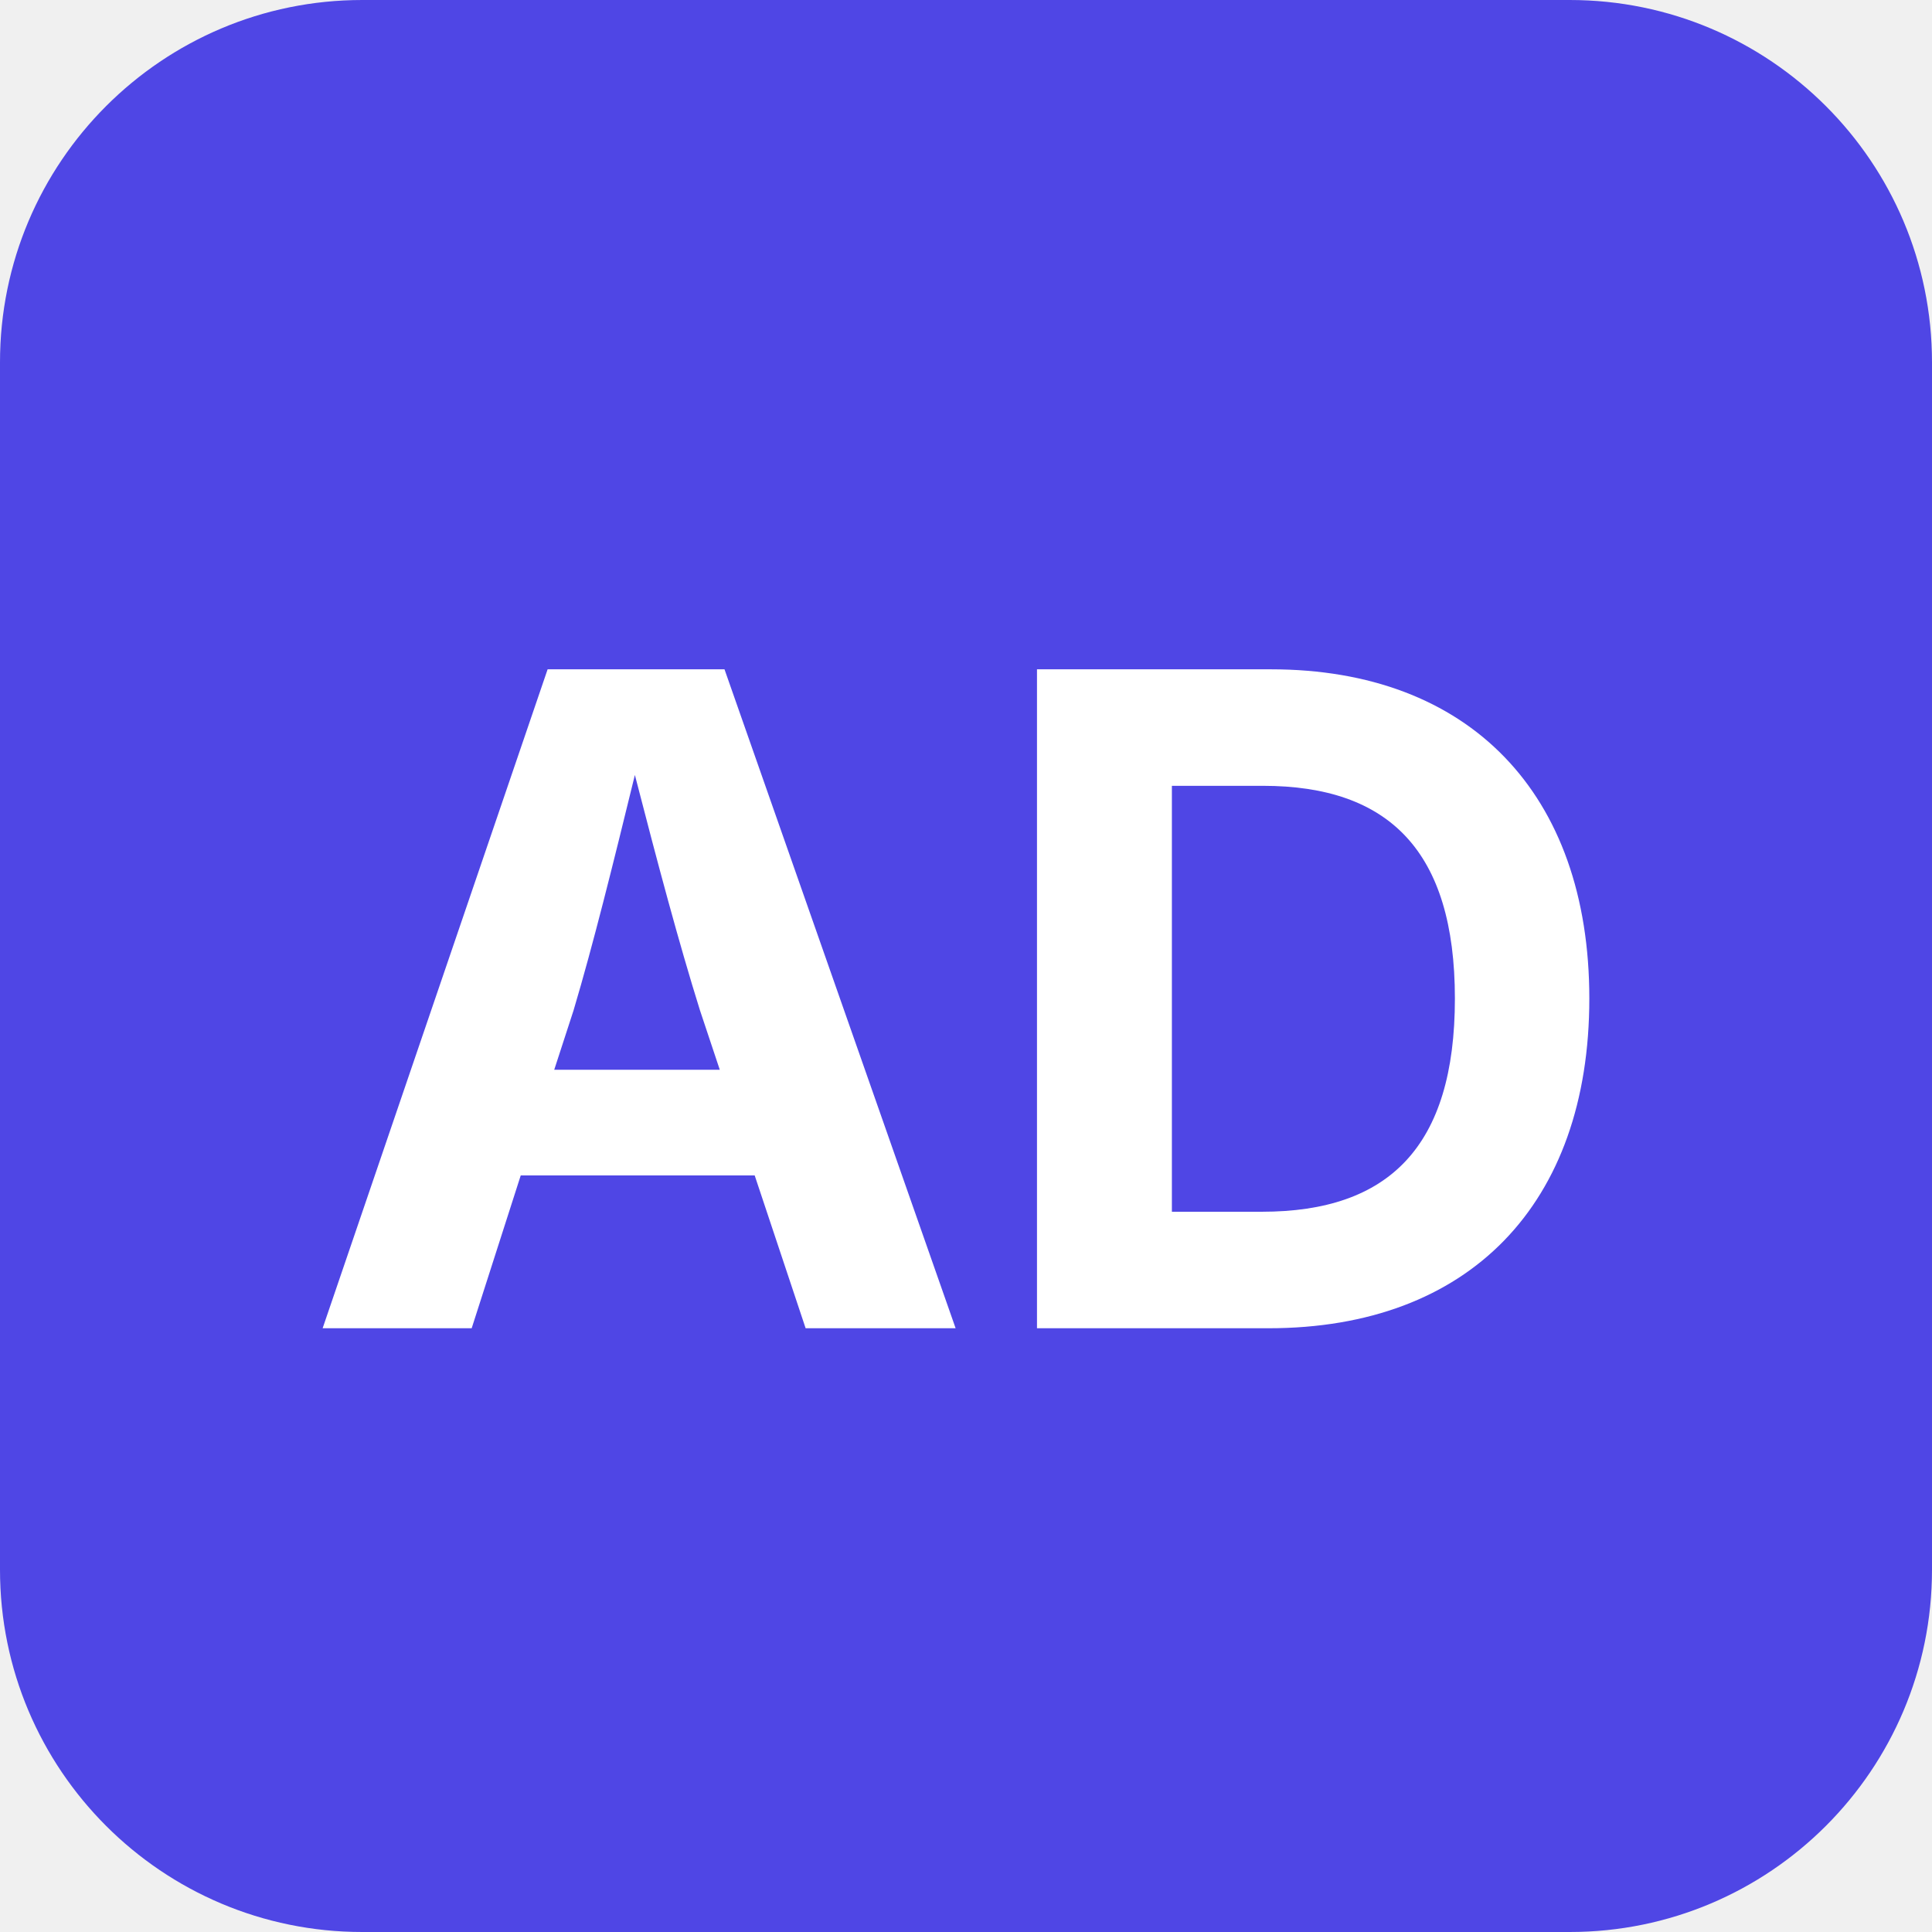
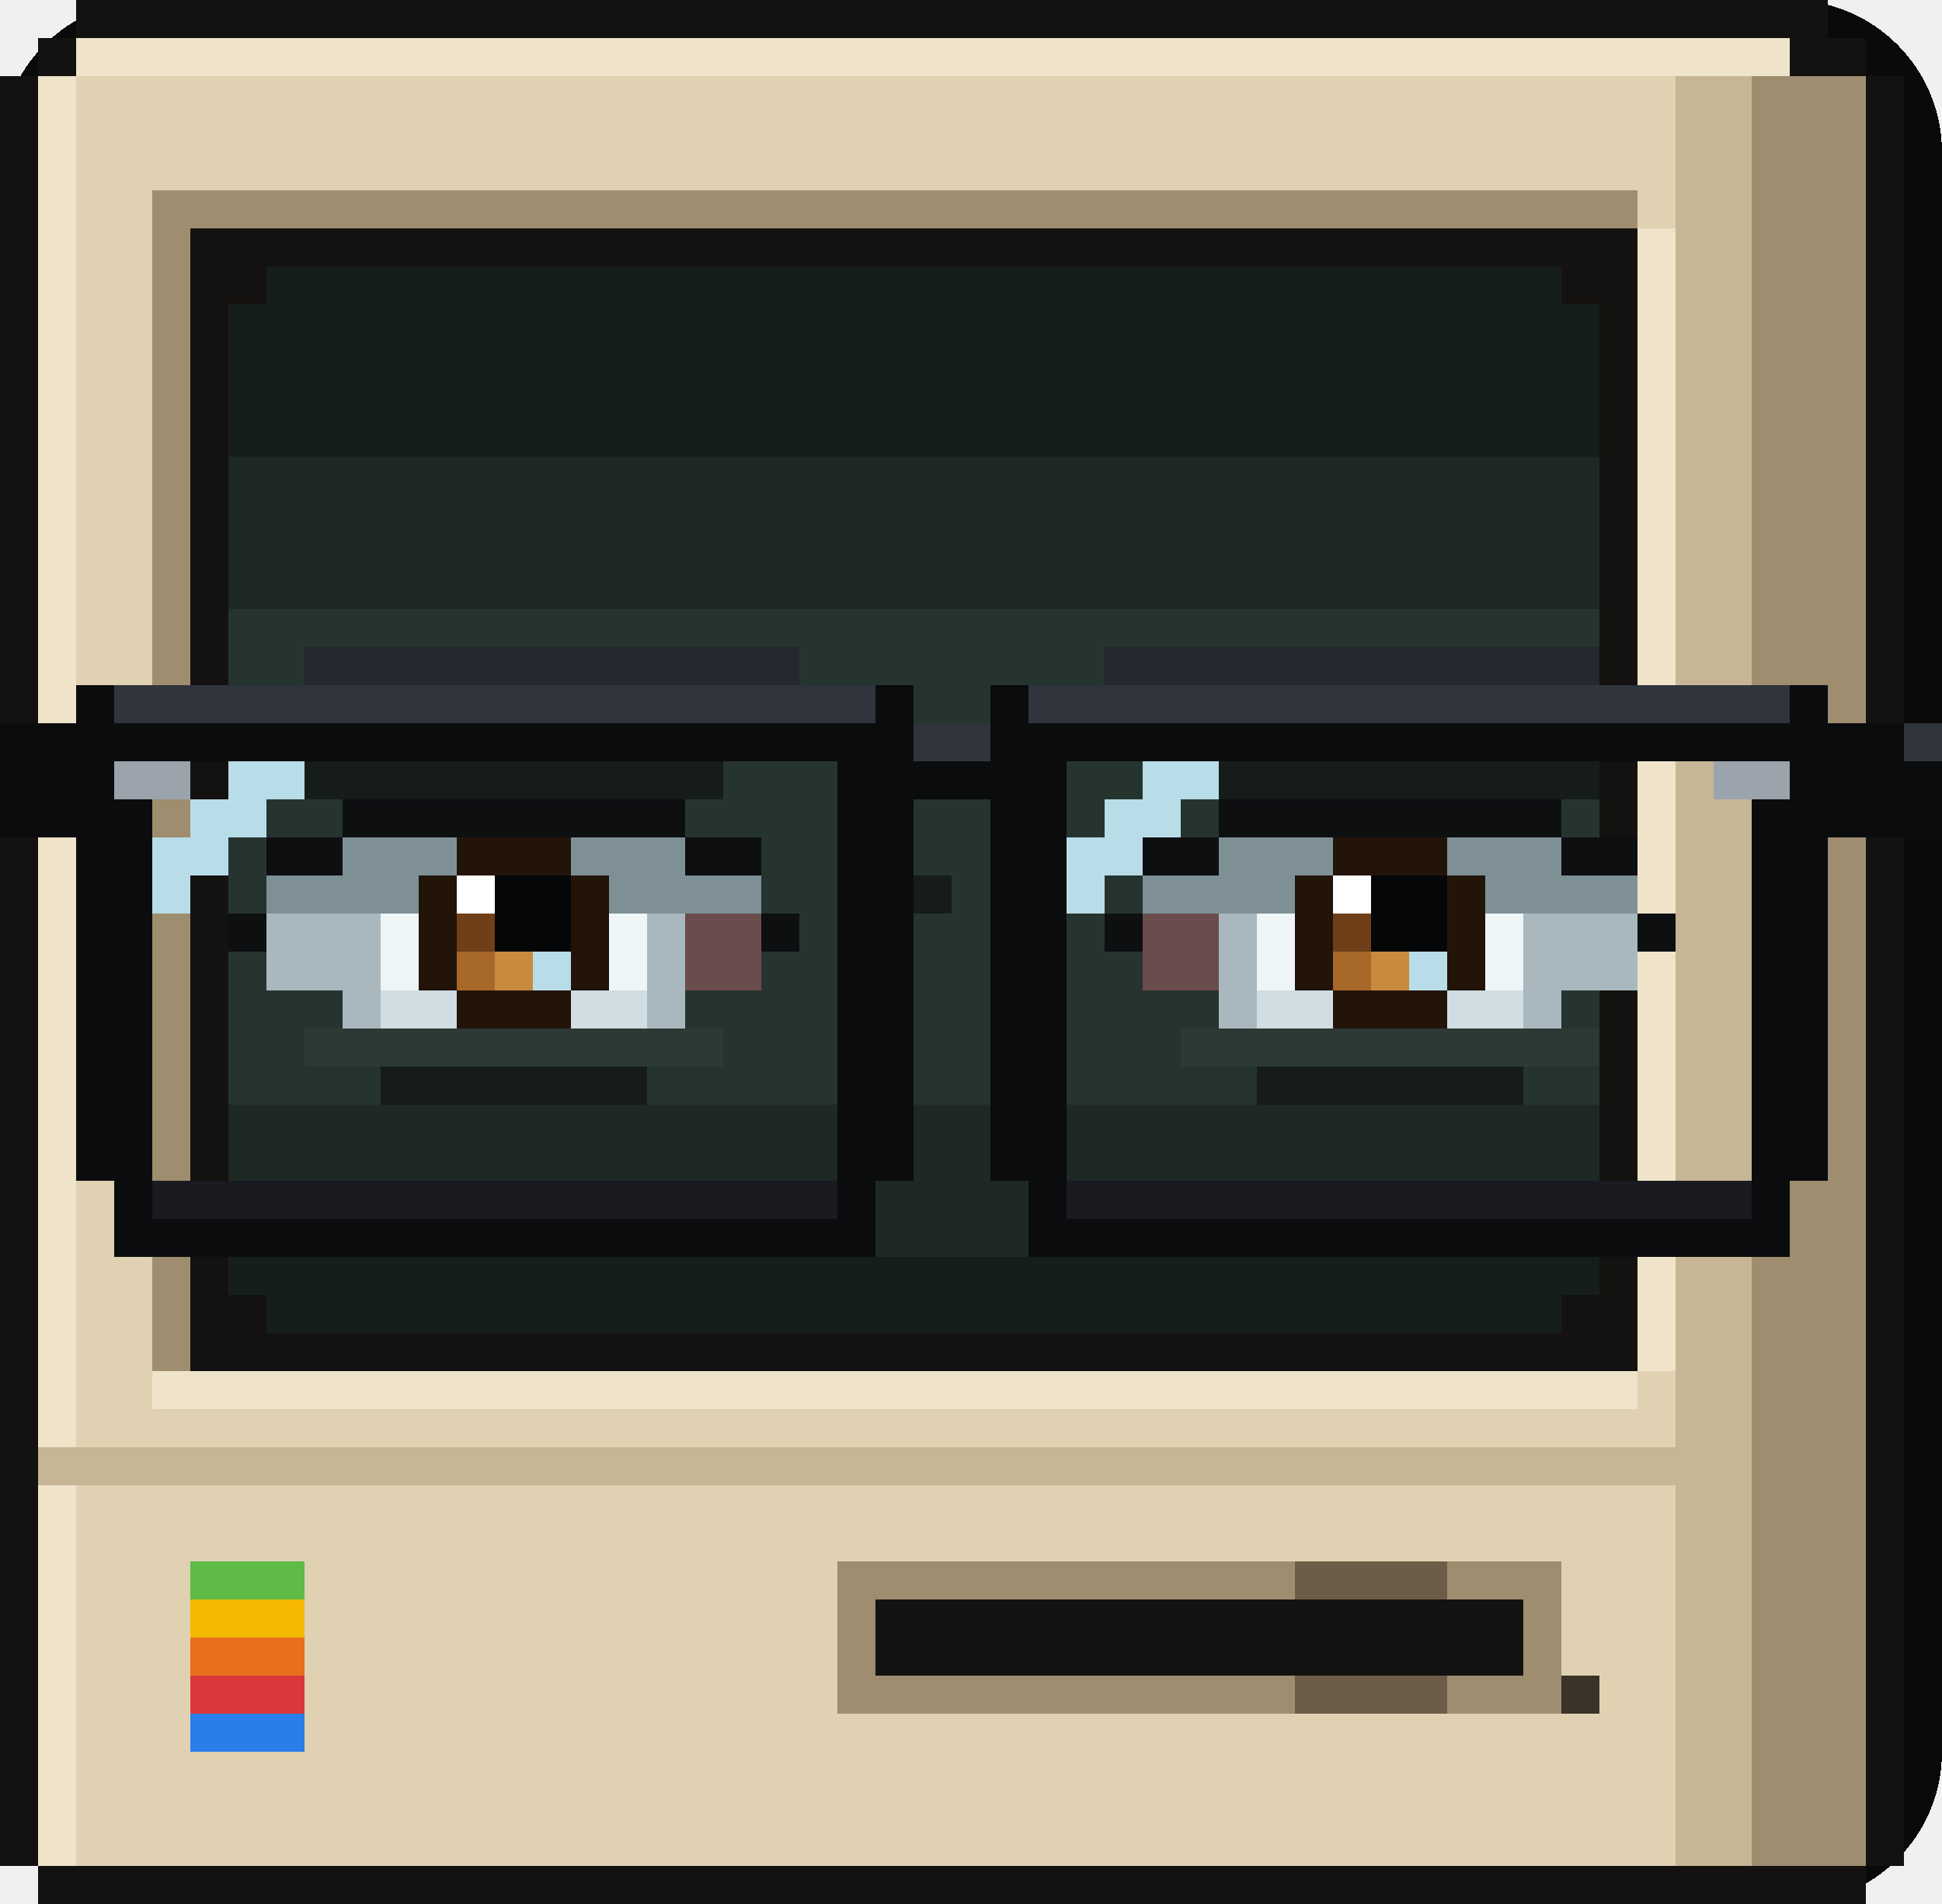
- <svg xmlns="http://www.w3.org/2000/svg" viewBox="0 0 64 64">
-   <rect width="64" height="64" rx="12" fill="#4f46e5" />
-   <text x="32" y="44" font-family="system-ui,-apple-system,sans-serif" font-size="30" font-weight="700" fill="#fff" text-anchor="middle">AD</text>
+ <svg xmlns="http://www.w3.org/2000/svg" viewBox="0 0 51 50" shape-rendering="crispEdges">
+   <rect width="51" height="50" rx="4" fill="#0A0A0A" />
+   <rect x="2" y="0" width="46" height="1" fill="#141210" />
+   <rect x="1" y="1" width="1" height="1" fill="#141210" />
+   <rect x="2" y="1" width="45" height="1" fill="#efe4ca" />
+   <rect x="47" y="1" width="2" height="1" fill="#141210" />
+   <rect x="0" y="2" width="1" height="1" fill="#141210" />
+   <rect x="1" y="2" width="1" height="1" fill="#efe4ca" />
+   <rect x="2" y="2" width="42" height="1" fill="#dfd1b2" />
+   <rect x="44" y="2" width="2" height="1" fill="#c7b695" />
+   <rect x="46" y="2" width="3" height="1" fill="#9e8d6f" />
+   <rect x="49" y="2" width="1" height="1" fill="#141210" />
+   <rect x="0" y="3" width="1" height="1" fill="#141210" />
+   <rect x="1" y="3" width="1" height="1" fill="#efe4ca" />
+   <rect x="2" y="3" width="42" height="1" fill="#dfd1b2" />
+   <rect x="44" y="3" width="2" height="1" fill="#c7b695" />
+   <rect x="46" y="3" width="3" height="1" fill="#9e8d6f" />
+   <rect x="49" y="3" width="1" height="1" fill="#141210" />
+   <rect x="0" y="4" width="1" height="1" fill="#141210" />
+   <rect x="1" y="4" width="1" height="1" fill="#efe4ca" />
+   <rect x="2" y="4" width="42" height="1" fill="#dfd1b2" />
+   <rect x="44" y="4" width="2" height="1" fill="#c7b695" />
+   <rect x="46" y="4" width="3" height="1" fill="#9e8d6f" />
+   <rect x="49" y="4" width="1" height="1" fill="#141210" />
+   <rect x="0" y="5" width="1" height="1" fill="#141210" />
+   <rect x="1" y="5" width="1" height="1" fill="#efe4ca" />
+   <rect x="2" y="5" width="2" height="1" fill="#dfd1b2" />
+   <rect x="4" y="5" width="39" height="1" fill="#9e8d6f" />
+   <rect x="43" y="5" width="1" height="1" fill="#dfd1b2" />
+   <rect x="44" y="5" width="2" height="1" fill="#c7b695" />
+   <rect x="46" y="5" width="3" height="1" fill="#9e8d6f" />
+   <rect x="49" y="5" width="1" height="1" fill="#141210" />
+   <rect x="0" y="6" width="1" height="1" fill="#141210" />
+   <rect x="1" y="6" width="1" height="1" fill="#efe4ca" />
+   <rect x="2" y="6" width="2" height="1" fill="#dfd1b2" />
+   <rect x="4" y="6" width="1" height="1" fill="#9e8d6f" />
+   <rect x="5" y="6" width="38" height="1" fill="#141210" />
+   <rect x="43" y="6" width="1" height="1" fill="#efe4ca" />
+   <rect x="44" y="6" width="2" height="1" fill="#c7b695" />
+   <rect x="46" y="6" width="3" height="1" fill="#9e8d6f" />
+   <rect x="49" y="6" width="1" height="1" fill="#141210" />
+   <rect x="0" y="7" width="1" height="1" fill="#141210" />
+   <rect x="1" y="7" width="1" height="1" fill="#efe4ca" />
+   <rect x="2" y="7" width="2" height="1" fill="#dfd1b2" />
+   <rect x="4" y="7" width="1" height="1" fill="#9e8d6f" />
+   <rect x="5" y="7" width="2" height="1" fill="#141210" />
+   <rect x="7" y="7" width="34" height="1" fill="#161e1b" />
+   <rect x="41" y="7" width="2" height="1" fill="#141210" />
+   <rect x="43" y="7" width="1" height="1" fill="#efe4ca" />
+   <rect x="44" y="7" width="2" height="1" fill="#c7b695" />
+   <rect x="46" y="7" width="3" height="1" fill="#9e8d6f" />
+   <rect x="49" y="7" width="1" height="1" fill="#141210" />
+   <rect x="0" y="8" width="1" height="1" fill="#141210" />
+   <rect x="1" y="8" width="1" height="1" fill="#efe4ca" />
+   <rect x="2" y="8" width="2" height="1" fill="#dfd1b2" />
+   <rect x="4" y="8" width="1" height="1" fill="#9e8d6f" />
+   <rect x="5" y="8" width="1" height="1" fill="#141210" />
+   <rect x="6" y="8" width="36" height="1" fill="#161e1b" />
+   <rect x="42" y="8" width="1" height="1" fill="#141210" />
+   <rect x="43" y="8" width="1" height="1" fill="#efe4ca" />
+   <rect x="44" y="8" width="2" height="1" fill="#c7b695" />
+   <rect x="46" y="8" width="3" height="1" fill="#9e8d6f" />
+   <rect x="49" y="8" width="1" height="1" fill="#141210" />
+   <rect x="0" y="9" width="1" height="1" fill="#141210" />
+   <rect x="1" y="9" width="1" height="1" fill="#efe4ca" />
+   <rect x="2" y="9" width="2" height="1" fill="#dfd1b2" />
+   <rect x="4" y="9" width="1" height="1" fill="#9e8d6f" />
+   <rect x="5" y="9" width="1" height="1" fill="#141210" />
+   <rect x="6" y="9" width="36" height="1" fill="#161e1b" />
+   <rect x="42" y="9" width="1" height="1" fill="#141210" />
+   <rect x="43" y="9" width="1" height="1" fill="#efe4ca" />
+   <rect x="44" y="9" width="2" height="1" fill="#c7b695" />
+   <rect x="46" y="9" width="3" height="1" fill="#9e8d6f" />
+   <rect x="49" y="9" width="1" height="1" fill="#141210" />
+   <rect x="0" y="10" width="1" height="1" fill="#141210" />
+   <rect x="1" y="10" width="1" height="1" fill="#efe4ca" />
+   <rect x="2" y="10" width="2" height="1" fill="#dfd1b2" />
+   <rect x="4" y="10" width="1" height="1" fill="#9e8d6f" />
+   <rect x="5" y="10" width="1" height="1" fill="#141210" />
+   <rect x="6" y="10" width="36" height="1" fill="#161e1b" />
+   <rect x="42" y="10" width="1" height="1" fill="#141210" />
+   <rect x="43" y="10" width="1" height="1" fill="#efe4ca" />
+   <rect x="44" y="10" width="2" height="1" fill="#c7b695" />
+   <rect x="46" y="10" width="3" height="1" fill="#9e8d6f" />
+   <rect x="49" y="10" width="1" height="1" fill="#141210" />
+   <rect x="0" y="11" width="1" height="1" fill="#141210" />
+   <rect x="1" y="11" width="1" height="1" fill="#efe4ca" />
+   <rect x="2" y="11" width="2" height="1" fill="#dfd1b2" />
+   <rect x="4" y="11" width="1" height="1" fill="#9e8d6f" />
+   <rect x="5" y="11" width="1" height="1" fill="#141210" />
+   <rect x="6" y="11" width="36" height="1" fill="#161e1b" />
+   <rect x="42" y="11" width="1" height="1" fill="#141210" />
+   <rect x="43" y="11" width="1" height="1" fill="#efe4ca" />
+   <rect x="44" y="11" width="2" height="1" fill="#c7b695" />
+   <rect x="46" y="11" width="3" height="1" fill="#9e8d6f" />
+   <rect x="49" y="11" width="1" height="1" fill="#141210" />
+   <rect x="0" y="12" width="1" height="1" fill="#141210" />
+   <rect x="1" y="12" width="1" height="1" fill="#efe4ca" />
+   <rect x="2" y="12" width="2" height="1" fill="#dfd1b2" />
+   <rect x="4" y="12" width="1" height="1" fill="#9e8d6f" />
+   <rect x="5" y="12" width="1" height="1" fill="#141210" />
+   <rect x="6" y="12" width="36" height="1" fill="#1e2925" />
+   <rect x="42" y="12" width="1" height="1" fill="#141210" />
+   <rect x="43" y="12" width="1" height="1" fill="#efe4ca" />
+   <rect x="44" y="12" width="2" height="1" fill="#c7b695" />
+   <rect x="46" y="12" width="3" height="1" fill="#9e8d6f" />
+   <rect x="49" y="12" width="1" height="1" fill="#141210" />
+   <rect x="0" y="13" width="1" height="1" fill="#141210" />
+   <rect x="1" y="13" width="1" height="1" fill="#efe4ca" />
+   <rect x="2" y="13" width="2" height="1" fill="#dfd1b2" />
+   <rect x="4" y="13" width="1" height="1" fill="#9e8d6f" />
+   <rect x="5" y="13" width="1" height="1" fill="#141210" />
+   <rect x="6" y="13" width="36" height="1" fill="#1e2925" />
+   <rect x="42" y="13" width="1" height="1" fill="#141210" />
+   <rect x="43" y="13" width="1" height="1" fill="#efe4ca" />
+   <rect x="44" y="13" width="2" height="1" fill="#c7b695" />
+   <rect x="46" y="13" width="3" height="1" fill="#9e8d6f" />
+   <rect x="49" y="13" width="1" height="1" fill="#141210" />
+   <rect x="0" y="14" width="1" height="1" fill="#141210" />
+   <rect x="1" y="14" width="1" height="1" fill="#efe4ca" />
+   <rect x="2" y="14" width="2" height="1" fill="#dfd1b2" />
+   <rect x="4" y="14" width="1" height="1" fill="#9e8d6f" />
+   <rect x="5" y="14" width="1" height="1" fill="#141210" />
+   <rect x="6" y="14" width="36" height="1" fill="#1e2925" />
+   <rect x="42" y="14" width="1" height="1" fill="#141210" />
+   <rect x="43" y="14" width="1" height="1" fill="#efe4ca" />
+   <rect x="44" y="14" width="2" height="1" fill="#c7b695" />
+   <rect x="46" y="14" width="3" height="1" fill="#9e8d6f" />
+   <rect x="49" y="14" width="1" height="1" fill="#141210" />
+   <rect x="0" y="15" width="1" height="1" fill="#141210" />
+   <rect x="1" y="15" width="1" height="1" fill="#efe4ca" />
+   <rect x="2" y="15" width="2" height="1" fill="#dfd1b2" />
+   <rect x="4" y="15" width="1" height="1" fill="#9e8d6f" />
+   <rect x="5" y="15" width="1" height="1" fill="#141210" />
+   <rect x="6" y="15" width="36" height="1" fill="#1e2925" />
+   <rect x="42" y="15" width="1" height="1" fill="#141210" />
+   <rect x="43" y="15" width="1" height="1" fill="#efe4ca" />
+   <rect x="44" y="15" width="2" height="1" fill="#c7b695" />
+   <rect x="46" y="15" width="3" height="1" fill="#9e8d6f" />
+   <rect x="49" y="15" width="1" height="1" fill="#141210" />
+   <rect x="0" y="16" width="1" height="1" fill="#141210" />
+   <rect x="1" y="16" width="1" height="1" fill="#efe4ca" />
+   <rect x="2" y="16" width="2" height="1" fill="#dfd1b2" />
+   <rect x="4" y="16" width="1" height="1" fill="#9e8d6f" />
+   <rect x="5" y="16" width="1" height="1" fill="#141210" />
+   <rect x="6" y="16" width="36" height="1" fill="#26342f" />
+   <rect x="42" y="16" width="1" height="1" fill="#141210" />
+   <rect x="43" y="16" width="1" height="1" fill="#efe4ca" />
+   <rect x="44" y="16" width="2" height="1" fill="#c7b695" />
+   <rect x="46" y="16" width="3" height="1" fill="#9e8d6f" />
+   <rect x="49" y="16" width="1" height="1" fill="#141210" />
+   <rect x="0" y="17" width="1" height="1" fill="#141210" />
+   <rect x="1" y="17" width="1" height="1" fill="#efe4ca" />
+   <rect x="2" y="17" width="2" height="1" fill="#dfd1b2" />
+   <rect x="4" y="17" width="1" height="1" fill="#9e8d6f" />
+   <rect x="5" y="17" width="1" height="1" fill="#141210" />
+   <rect x="6" y="17" width="2" height="1" fill="#26342f" />
+   <rect x="8" y="17" width="13" height="1" fill="#25282e" />
+   <rect x="21" y="17" width="8" height="1" fill="#26342f" />
+   <rect x="29" y="17" width="13" height="1" fill="#25282e" />
+   <rect x="42" y="17" width="1" height="1" fill="#141210" />
+   <rect x="43" y="17" width="1" height="1" fill="#efe4ca" />
+   <rect x="44" y="17" width="2" height="1" fill="#c7b695" />
+   <rect x="46" y="17" width="3" height="1" fill="#9e8d6f" />
+   <rect x="49" y="17" width="1" height="1" fill="#141210" />
+   <rect x="0" y="18" width="1" height="1" fill="#141210" />
+   <rect x="1" y="18" width="1" height="1" fill="#efe4ca" />
+   <rect x="2" y="18" width="1" height="1" fill="#0b0c0e" />
+   <rect x="3" y="18" width="20" height="1" fill="#2f343d" />
+   <rect x="23" y="18" width="1" height="1" fill="#0b0c0e" />
+   <rect x="24" y="18" width="2" height="1" fill="#26342f" />
+   <rect x="26" y="18" width="1" height="1" fill="#0b0c0e" />
+   <rect x="27" y="18" width="20" height="1" fill="#2f343d" />
+   <rect x="47" y="18" width="1" height="1" fill="#0b0c0e" />
+   <rect x="48" y="18" width="1" height="1" fill="#9e8d6f" />
+   <rect x="49" y="18" width="1" height="1" fill="#141210" />
+   <rect x="0" y="19" width="24" height="1" fill="#0b0c0e" />
+   <rect x="24" y="19" width="2" height="1" fill="#2f343d" />
+   <rect x="26" y="19" width="24" height="1" fill="#0b0c0e" />
+   <rect x="50" y="19" width="1" height="1" fill="#2f343d" />
+   <rect x="0" y="20" width="3" height="1" fill="#0b0c0e" />
+   <rect x="3" y="20" width="2" height="1" fill="#9ba3ad" />
+   <rect x="5" y="20" width="1" height="1" fill="#141210" />
+   <rect x="6" y="20" width="2" height="1" fill="#b8dce8" />
+   <rect x="8" y="20" width="11" height="1" fill="#151c19" />
+   <rect x="19" y="20" width="3" height="1" fill="#26342f" />
+   <rect x="22" y="20" width="6" height="1" fill="#0b0c0e" />
+   <rect x="28" y="20" width="2" height="1" fill="#26342f" />
+   <rect x="30" y="20" width="2" height="1" fill="#b8dce8" />
+   <rect x="32" y="20" width="10" height="1" fill="#151c19" />
+   <rect x="42" y="20" width="1" height="1" fill="#141210" />
+   <rect x="43" y="20" width="1" height="1" fill="#efe4ca" />
+   <rect x="44" y="20" width="1" height="1" fill="#c7b695" />
+   <rect x="45" y="20" width="2" height="1" fill="#9ba3ad" />
+   <rect x="47" y="20" width="4" height="1" fill="#0b0c0e" />
+   <rect x="0" y="21" width="4" height="1" fill="#0b0c0e" />
+   <rect x="4" y="21" width="1" height="1" fill="#9e8d6f" />
+   <rect x="5" y="21" width="2" height="1" fill="#b8dce8" />
+   <rect x="7" y="21" width="2" height="1" fill="#26342f" />
+   <rect x="9" y="21" width="9" height="1" fill="#0d0f11" />
+   <rect x="18" y="21" width="4" height="1" fill="#26342f" />
+   <rect x="22" y="21" width="2" height="1" fill="#0b0c0e" />
+   <rect x="24" y="21" width="2" height="1" fill="#26342f" />
+   <rect x="26" y="21" width="2" height="1" fill="#0b0c0e" />
+   <rect x="28" y="21" width="1" height="1" fill="#26342f" />
+   <rect x="29" y="21" width="2" height="1" fill="#b8dce8" />
+   <rect x="31" y="21" width="1" height="1" fill="#26342f" />
+   <rect x="32" y="21" width="9" height="1" fill="#0d0f11" />
+   <rect x="41" y="21" width="1" height="1" fill="#26342f" />
+   <rect x="42" y="21" width="1" height="1" fill="#141210" />
+   <rect x="43" y="21" width="1" height="1" fill="#efe4ca" />
+   <rect x="44" y="21" width="2" height="1" fill="#c7b695" />
+   <rect x="46" y="21" width="5" height="1" fill="#0b0c0e" />
+   <rect x="0" y="22" width="1" height="1" fill="#141210" />
+   <rect x="1" y="22" width="1" height="1" fill="#efe4ca" />
+   <rect x="2" y="22" width="2" height="1" fill="#0b0c0e" />
+   <rect x="4" y="22" width="2" height="1" fill="#b8dce8" />
+   <rect x="6" y="22" width="1" height="1" fill="#26342f" />
+   <rect x="7" y="22" width="2" height="1" fill="#0d0f11" />
+   <rect x="9" y="22" width="3" height="1" fill="#7e9096" />
+   <rect x="12" y="22" width="3" height="1" fill="#231409" />
+   <rect x="15" y="22" width="3" height="1" fill="#7e9096" />
+   <rect x="18" y="22" width="2" height="1" fill="#0d0f11" />
+   <rect x="20" y="22" width="2" height="1" fill="#26342f" />
+   <rect x="22" y="22" width="2" height="1" fill="#0b0c0e" />
+   <rect x="24" y="22" width="2" height="1" fill="#26342f" />
+   <rect x="26" y="22" width="2" height="1" fill="#0b0c0e" />
+   <rect x="28" y="22" width="2" height="1" fill="#b8dce8" />
+   <rect x="30" y="22" width="2" height="1" fill="#0d0f11" />
+   <rect x="32" y="22" width="3" height="1" fill="#7e9096" />
+   <rect x="35" y="22" width="3" height="1" fill="#231409" />
+   <rect x="38" y="22" width="3" height="1" fill="#7e9096" />
+   <rect x="41" y="22" width="2" height="1" fill="#0d0f11" />
+   <rect x="43" y="22" width="1" height="1" fill="#efe4ca" />
+   <rect x="44" y="22" width="2" height="1" fill="#c7b695" />
+   <rect x="46" y="22" width="2" height="1" fill="#0b0c0e" />
+   <rect x="48" y="22" width="1" height="1" fill="#9e8d6f" />
+   <rect x="49" y="22" width="1" height="1" fill="#141210" />
+   <rect x="0" y="23" width="1" height="1" fill="#141210" />
+   <rect x="1" y="23" width="1" height="1" fill="#efe4ca" />
+   <rect x="2" y="23" width="2" height="1" fill="#0b0c0e" />
+   <rect x="4" y="23" width="1" height="1" fill="#b8dce8" />
+   <rect x="5" y="23" width="1" height="1" fill="#141210" />
+   <rect x="6" y="23" width="1" height="1" fill="#26342f" />
+   <rect x="7" y="23" width="4" height="1" fill="#7e9096" />
+   <rect x="11" y="23" width="1" height="1" fill="#231409" />
+   <rect x="12" y="23" width="1" height="1" fill="#ffffff" />
+   <rect x="13" y="23" width="2" height="1" fill="#050608" />
+   <rect x="15" y="23" width="1" height="1" fill="#231409" />
+   <rect x="16" y="23" width="4" height="1" fill="#7e9096" />
+   <rect x="20" y="23" width="2" height="1" fill="#26342f" />
+   <rect x="22" y="23" width="2" height="1" fill="#0b0c0e" />
+   <rect x="24" y="23" width="1" height="1" fill="#151c19" />
+   <rect x="25" y="23" width="1" height="1" fill="#26342f" />
+   <rect x="26" y="23" width="2" height="1" fill="#0b0c0e" />
+   <rect x="28" y="23" width="1" height="1" fill="#b8dce8" />
+   <rect x="29" y="23" width="1" height="1" fill="#26342f" />
+   <rect x="30" y="23" width="4" height="1" fill="#7e9096" />
+   <rect x="34" y="23" width="1" height="1" fill="#231409" />
+   <rect x="35" y="23" width="1" height="1" fill="#ffffff" />
+   <rect x="36" y="23" width="2" height="1" fill="#050608" />
+   <rect x="38" y="23" width="1" height="1" fill="#231409" />
+   <rect x="39" y="23" width="4" height="1" fill="#7e9096" />
+   <rect x="43" y="23" width="1" height="1" fill="#efe4ca" />
+   <rect x="44" y="23" width="2" height="1" fill="#c7b695" />
+   <rect x="46" y="23" width="2" height="1" fill="#0b0c0e" />
+   <rect x="48" y="23" width="1" height="1" fill="#9e8d6f" />
+   <rect x="49" y="23" width="1" height="1" fill="#141210" />
+   <rect x="0" y="24" width="1" height="1" fill="#141210" />
+   <rect x="1" y="24" width="1" height="1" fill="#efe4ca" />
+   <rect x="2" y="24" width="2" height="1" fill="#0b0c0e" />
+   <rect x="4" y="24" width="1" height="1" fill="#9e8d6f" />
+   <rect x="5" y="24" width="1" height="1" fill="#141210" />
+   <rect x="6" y="24" width="1" height="1" fill="#0d0f11" />
+   <rect x="7" y="24" width="3" height="1" fill="#a8b8be" />
+   <rect x="10" y="24" width="1" height="1" fill="#eef5f7" />
+   <rect x="11" y="24" width="1" height="1" fill="#231409" />
+   <rect x="12" y="24" width="1" height="1" fill="#6e3f19" />
+   <rect x="13" y="24" width="2" height="1" fill="#050608" />
+   <rect x="15" y="24" width="1" height="1" fill="#231409" />
+   <rect x="16" y="24" width="1" height="1" fill="#eef5f7" />
+   <rect x="17" y="24" width="1" height="1" fill="#a8b8be" />
+   <rect x="18" y="24" width="2" height="1" fill="#6b4c4c" />
+   <rect x="20" y="24" width="1" height="1" fill="#0d0f11" />
+   <rect x="21" y="24" width="1" height="1" fill="#26342f" />
+   <rect x="22" y="24" width="2" height="1" fill="#0b0c0e" />
+   <rect x="24" y="24" width="2" height="1" fill="#26342f" />
+   <rect x="26" y="24" width="2" height="1" fill="#0b0c0e" />
+   <rect x="28" y="24" width="1" height="1" fill="#26342f" />
+   <rect x="29" y="24" width="1" height="1" fill="#0d0f11" />
+   <rect x="30" y="24" width="2" height="1" fill="#6b4c4c" />
+   <rect x="32" y="24" width="1" height="1" fill="#a8b8be" />
+   <rect x="33" y="24" width="1" height="1" fill="#eef5f7" />
+   <rect x="34" y="24" width="1" height="1" fill="#231409" />
+   <rect x="35" y="24" width="1" height="1" fill="#6e3f19" />
+   <rect x="36" y="24" width="2" height="1" fill="#050608" />
+   <rect x="38" y="24" width="1" height="1" fill="#231409" />
+   <rect x="39" y="24" width="1" height="1" fill="#eef5f7" />
+   <rect x="40" y="24" width="3" height="1" fill="#a8b8be" />
+   <rect x="43" y="24" width="1" height="1" fill="#0d0f11" />
+   <rect x="44" y="24" width="2" height="1" fill="#c7b695" />
+   <rect x="46" y="24" width="2" height="1" fill="#0b0c0e" />
+   <rect x="48" y="24" width="1" height="1" fill="#9e8d6f" />
+   <rect x="49" y="24" width="1" height="1" fill="#141210" />
+   <rect x="0" y="25" width="1" height="1" fill="#141210" />
+   <rect x="1" y="25" width="1" height="1" fill="#efe4ca" />
+   <rect x="2" y="25" width="2" height="1" fill="#0b0c0e" />
+   <rect x="4" y="25" width="1" height="1" fill="#9e8d6f" />
+   <rect x="5" y="25" width="1" height="1" fill="#141210" />
+   <rect x="6" y="25" width="1" height="1" fill="#26342f" />
+   <rect x="7" y="25" width="3" height="1" fill="#a8b8be" />
+   <rect x="10" y="25" width="1" height="1" fill="#eef5f7" />
+   <rect x="11" y="25" width="1" height="1" fill="#231409" />
+   <rect x="12" y="25" width="1" height="1" fill="#a86829" />
+   <rect x="13" y="25" width="1" height="1" fill="#c98a3e" />
+   <rect x="14" y="25" width="1" height="1" fill="#b8dce8" />
+   <rect x="15" y="25" width="1" height="1" fill="#231409" />
+   <rect x="16" y="25" width="1" height="1" fill="#eef5f7" />
+   <rect x="17" y="25" width="1" height="1" fill="#a8b8be" />
+   <rect x="18" y="25" width="2" height="1" fill="#6b4c4c" />
+   <rect x="20" y="25" width="2" height="1" fill="#26342f" />
+   <rect x="22" y="25" width="2" height="1" fill="#0b0c0e" />
+   <rect x="24" y="25" width="2" height="1" fill="#26342f" />
+   <rect x="26" y="25" width="2" height="1" fill="#0b0c0e" />
+   <rect x="28" y="25" width="2" height="1" fill="#26342f" />
+   <rect x="30" y="25" width="2" height="1" fill="#6b4c4c" />
+   <rect x="32" y="25" width="1" height="1" fill="#a8b8be" />
+   <rect x="33" y="25" width="1" height="1" fill="#eef5f7" />
+   <rect x="34" y="25" width="1" height="1" fill="#231409" />
+   <rect x="35" y="25" width="1" height="1" fill="#a86829" />
+   <rect x="36" y="25" width="1" height="1" fill="#c98a3e" />
+   <rect x="37" y="25" width="1" height="1" fill="#b8dce8" />
+   <rect x="38" y="25" width="1" height="1" fill="#231409" />
+   <rect x="39" y="25" width="1" height="1" fill="#eef5f7" />
+   <rect x="40" y="25" width="3" height="1" fill="#a8b8be" />
+   <rect x="43" y="25" width="1" height="1" fill="#efe4ca" />
+   <rect x="44" y="25" width="2" height="1" fill="#c7b695" />
+   <rect x="46" y="25" width="2" height="1" fill="#0b0c0e" />
+   <rect x="48" y="25" width="1" height="1" fill="#9e8d6f" />
+   <rect x="49" y="25" width="1" height="1" fill="#141210" />
+   <rect x="0" y="26" width="1" height="1" fill="#141210" />
+   <rect x="1" y="26" width="1" height="1" fill="#efe4ca" />
+   <rect x="2" y="26" width="2" height="1" fill="#0b0c0e" />
+   <rect x="4" y="26" width="1" height="1" fill="#9e8d6f" />
+   <rect x="5" y="26" width="1" height="1" fill="#141210" />
+   <rect x="6" y="26" width="3" height="1" fill="#26342f" />
+   <rect x="9" y="26" width="1" height="1" fill="#a8b8be" />
+   <rect x="10" y="26" width="2" height="1" fill="#d0dde2" />
+   <rect x="12" y="26" width="3" height="1" fill="#231409" />
+   <rect x="15" y="26" width="2" height="1" fill="#d0dde2" />
+   <rect x="17" y="26" width="1" height="1" fill="#a8b8be" />
+   <rect x="18" y="26" width="4" height="1" fill="#26342f" />
+   <rect x="22" y="26" width="2" height="1" fill="#0b0c0e" />
+   <rect x="24" y="26" width="2" height="1" fill="#26342f" />
+   <rect x="26" y="26" width="2" height="1" fill="#0b0c0e" />
+   <rect x="28" y="26" width="4" height="1" fill="#26342f" />
+   <rect x="32" y="26" width="1" height="1" fill="#a8b8be" />
+   <rect x="33" y="26" width="2" height="1" fill="#d0dde2" />
+   <rect x="35" y="26" width="3" height="1" fill="#231409" />
+   <rect x="38" y="26" width="2" height="1" fill="#d0dde2" />
+   <rect x="40" y="26" width="1" height="1" fill="#a8b8be" />
+   <rect x="41" y="26" width="1" height="1" fill="#26342f" />
+   <rect x="42" y="26" width="1" height="1" fill="#141210" />
+   <rect x="43" y="26" width="1" height="1" fill="#efe4ca" />
+   <rect x="44" y="26" width="2" height="1" fill="#c7b695" />
+   <rect x="46" y="26" width="2" height="1" fill="#0b0c0e" />
+   <rect x="48" y="26" width="1" height="1" fill="#9e8d6f" />
+   <rect x="49" y="26" width="1" height="1" fill="#141210" />
+   <rect x="0" y="27" width="1" height="1" fill="#141210" />
+   <rect x="1" y="27" width="1" height="1" fill="#efe4ca" />
+   <rect x="2" y="27" width="2" height="1" fill="#0b0c0e" />
+   <rect x="4" y="27" width="1" height="1" fill="#9e8d6f" />
+   <rect x="5" y="27" width="1" height="1" fill="#141210" />
+   <rect x="6" y="27" width="2" height="1" fill="#26342f" />
+   <rect x="8" y="27" width="11" height="1" fill="#2c3934" />
+   <rect x="19" y="27" width="3" height="1" fill="#26342f" />
+   <rect x="22" y="27" width="2" height="1" fill="#0b0c0e" />
+   <rect x="24" y="27" width="2" height="1" fill="#26342f" />
+   <rect x="26" y="27" width="2" height="1" fill="#0b0c0e" />
+   <rect x="28" y="27" width="3" height="1" fill="#26342f" />
+   <rect x="31" y="27" width="11" height="1" fill="#2c3934" />
+   <rect x="42" y="27" width="1" height="1" fill="#141210" />
+   <rect x="43" y="27" width="1" height="1" fill="#efe4ca" />
+   <rect x="44" y="27" width="2" height="1" fill="#c7b695" />
+   <rect x="46" y="27" width="2" height="1" fill="#0b0c0e" />
+   <rect x="48" y="27" width="1" height="1" fill="#9e8d6f" />
+   <rect x="49" y="27" width="1" height="1" fill="#141210" />
+   <rect x="0" y="28" width="1" height="1" fill="#141210" />
+   <rect x="1" y="28" width="1" height="1" fill="#efe4ca" />
+   <rect x="2" y="28" width="2" height="1" fill="#0b0c0e" />
+   <rect x="4" y="28" width="1" height="1" fill="#9e8d6f" />
+   <rect x="5" y="28" width="1" height="1" fill="#141210" />
+   <rect x="6" y="28" width="4" height="1" fill="#26342f" />
+   <rect x="10" y="28" width="7" height="1" fill="#151c19" />
+   <rect x="17" y="28" width="5" height="1" fill="#26342f" />
+   <rect x="22" y="28" width="2" height="1" fill="#0b0c0e" />
+   <rect x="24" y="28" width="2" height="1" fill="#26342f" />
+   <rect x="26" y="28" width="2" height="1" fill="#0b0c0e" />
+   <rect x="28" y="28" width="5" height="1" fill="#26342f" />
+   <rect x="33" y="28" width="7" height="1" fill="#151c19" />
+   <rect x="40" y="28" width="2" height="1" fill="#26342f" />
+   <rect x="42" y="28" width="1" height="1" fill="#141210" />
+   <rect x="43" y="28" width="1" height="1" fill="#efe4ca" />
+   <rect x="44" y="28" width="2" height="1" fill="#c7b695" />
+   <rect x="46" y="28" width="2" height="1" fill="#0b0c0e" />
+   <rect x="48" y="28" width="1" height="1" fill="#9e8d6f" />
+   <rect x="49" y="28" width="1" height="1" fill="#141210" />
+   <rect x="0" y="29" width="1" height="1" fill="#141210" />
+   <rect x="1" y="29" width="1" height="1" fill="#efe4ca" />
+   <rect x="2" y="29" width="2" height="1" fill="#0b0c0e" />
+   <rect x="4" y="29" width="1" height="1" fill="#9e8d6f" />
+   <rect x="5" y="29" width="1" height="1" fill="#141210" />
+   <rect x="6" y="29" width="16" height="1" fill="#1e2925" />
+   <rect x="22" y="29" width="2" height="1" fill="#0b0c0e" />
+   <rect x="24" y="29" width="2" height="1" fill="#1e2925" />
+   <rect x="26" y="29" width="2" height="1" fill="#0b0c0e" />
+   <rect x="28" y="29" width="14" height="1" fill="#1e2925" />
+   <rect x="42" y="29" width="1" height="1" fill="#141210" />
+   <rect x="43" y="29" width="1" height="1" fill="#efe4ca" />
+   <rect x="44" y="29" width="2" height="1" fill="#c7b695" />
+   <rect x="46" y="29" width="2" height="1" fill="#0b0c0e" />
+   <rect x="48" y="29" width="1" height="1" fill="#9e8d6f" />
+   <rect x="49" y="29" width="1" height="1" fill="#141210" />
+   <rect x="0" y="30" width="1" height="1" fill="#141210" />
+   <rect x="1" y="30" width="1" height="1" fill="#efe4ca" />
+   <rect x="2" y="30" width="2" height="1" fill="#0b0c0e" />
+   <rect x="4" y="30" width="1" height="1" fill="#9e8d6f" />
+   <rect x="5" y="30" width="1" height="1" fill="#141210" />
+   <rect x="6" y="30" width="16" height="1" fill="#1e2925" />
+   <rect x="22" y="30" width="2" height="1" fill="#0b0c0e" />
+   <rect x="24" y="30" width="2" height="1" fill="#1e2925" />
+   <rect x="26" y="30" width="2" height="1" fill="#0b0c0e" />
+   <rect x="28" y="30" width="14" height="1" fill="#1e2925" />
+   <rect x="42" y="30" width="1" height="1" fill="#141210" />
+   <rect x="43" y="30" width="1" height="1" fill="#efe4ca" />
+   <rect x="44" y="30" width="2" height="1" fill="#c7b695" />
+   <rect x="46" y="30" width="2" height="1" fill="#0b0c0e" />
+   <rect x="48" y="30" width="1" height="1" fill="#9e8d6f" />
+   <rect x="49" y="30" width="1" height="1" fill="#141210" />
+   <rect x="0" y="31" width="1" height="1" fill="#141210" />
+   <rect x="1" y="31" width="1" height="1" fill="#efe4ca" />
+   <rect x="2" y="31" width="1" height="1" fill="#dfd1b2" />
+   <rect x="3" y="31" width="1" height="1" fill="#0b0c0e" />
+   <rect x="4" y="31" width="18" height="1" fill="#191b20" />
+   <rect x="22" y="31" width="1" height="1" fill="#0b0c0e" />
+   <rect x="23" y="31" width="4" height="1" fill="#1e2925" />
+   <rect x="27" y="31" width="1" height="1" fill="#0b0c0e" />
+   <rect x="28" y="31" width="18" height="1" fill="#191b20" />
+   <rect x="46" y="31" width="1" height="1" fill="#0b0c0e" />
+   <rect x="47" y="31" width="2" height="1" fill="#9e8d6f" />
+   <rect x="49" y="31" width="1" height="1" fill="#141210" />
+   <rect x="0" y="32" width="1" height="1" fill="#141210" />
+   <rect x="1" y="32" width="1" height="1" fill="#efe4ca" />
+   <rect x="2" y="32" width="1" height="1" fill="#dfd1b2" />
+   <rect x="3" y="32" width="20" height="1" fill="#0b0c0e" />
+   <rect x="23" y="32" width="4" height="1" fill="#1e2925" />
+   <rect x="27" y="32" width="20" height="1" fill="#0b0c0e" />
+   <rect x="47" y="32" width="2" height="1" fill="#9e8d6f" />
+   <rect x="49" y="32" width="1" height="1" fill="#141210" />
+   <rect x="0" y="33" width="1" height="1" fill="#141210" />
+   <rect x="1" y="33" width="1" height="1" fill="#efe4ca" />
+   <rect x="2" y="33" width="2" height="1" fill="#dfd1b2" />
+   <rect x="4" y="33" width="1" height="1" fill="#9e8d6f" />
+   <rect x="5" y="33" width="1" height="1" fill="#141210" />
+   <rect x="6" y="33" width="36" height="1" fill="#161e1b" />
+   <rect x="42" y="33" width="1" height="1" fill="#141210" />
+   <rect x="43" y="33" width="1" height="1" fill="#efe4ca" />
+   <rect x="44" y="33" width="2" height="1" fill="#c7b695" />
+   <rect x="46" y="33" width="3" height="1" fill="#9e8d6f" />
+   <rect x="49" y="33" width="1" height="1" fill="#141210" />
+   <rect x="0" y="34" width="1" height="1" fill="#141210" />
+   <rect x="1" y="34" width="1" height="1" fill="#efe4ca" />
+   <rect x="2" y="34" width="2" height="1" fill="#dfd1b2" />
+   <rect x="4" y="34" width="1" height="1" fill="#9e8d6f" />
+   <rect x="5" y="34" width="2" height="1" fill="#141210" />
+   <rect x="7" y="34" width="34" height="1" fill="#161e1b" />
+   <rect x="41" y="34" width="2" height="1" fill="#141210" />
+   <rect x="43" y="34" width="1" height="1" fill="#efe4ca" />
+   <rect x="44" y="34" width="2" height="1" fill="#c7b695" />
+   <rect x="46" y="34" width="3" height="1" fill="#9e8d6f" />
+   <rect x="49" y="34" width="1" height="1" fill="#141210" />
+   <rect x="0" y="35" width="1" height="1" fill="#141210" />
+   <rect x="1" y="35" width="1" height="1" fill="#efe4ca" />
+   <rect x="2" y="35" width="2" height="1" fill="#dfd1b2" />
+   <rect x="4" y="35" width="1" height="1" fill="#9e8d6f" />
+   <rect x="5" y="35" width="38" height="1" fill="#141210" />
+   <rect x="43" y="35" width="1" height="1" fill="#efe4ca" />
+   <rect x="44" y="35" width="2" height="1" fill="#c7b695" />
+   <rect x="46" y="35" width="3" height="1" fill="#9e8d6f" />
+   <rect x="49" y="35" width="1" height="1" fill="#141210" />
+   <rect x="0" y="36" width="1" height="1" fill="#141210" />
+   <rect x="1" y="36" width="1" height="1" fill="#efe4ca" />
+   <rect x="2" y="36" width="2" height="1" fill="#dfd1b2" />
+   <rect x="4" y="36" width="39" height="1" fill="#efe4ca" />
+   <rect x="43" y="36" width="1" height="1" fill="#dfd1b2" />
+   <rect x="44" y="36" width="2" height="1" fill="#c7b695" />
+   <rect x="46" y="36" width="3" height="1" fill="#9e8d6f" />
+   <rect x="49" y="36" width="1" height="1" fill="#141210" />
+   <rect x="0" y="37" width="1" height="1" fill="#141210" />
+   <rect x="1" y="37" width="1" height="1" fill="#efe4ca" />
+   <rect x="2" y="37" width="42" height="1" fill="#dfd1b2" />
+   <rect x="44" y="37" width="2" height="1" fill="#c7b695" />
+   <rect x="46" y="37" width="3" height="1" fill="#9e8d6f" />
+   <rect x="49" y="37" width="1" height="1" fill="#141210" />
+   <rect x="0" y="38" width="1" height="1" fill="#141210" />
+   <rect x="1" y="38" width="45" height="1" fill="#c7b695" />
+   <rect x="46" y="38" width="3" height="1" fill="#9e8d6f" />
+   <rect x="49" y="38" width="1" height="1" fill="#141210" />
+   <rect x="0" y="39" width="1" height="1" fill="#141210" />
+   <rect x="1" y="39" width="1" height="1" fill="#efe4ca" />
+   <rect x="2" y="39" width="42" height="1" fill="#dfd1b2" />
+   <rect x="44" y="39" width="2" height="1" fill="#c7b695" />
+   <rect x="46" y="39" width="3" height="1" fill="#9e8d6f" />
+   <rect x="49" y="39" width="1" height="1" fill="#141210" />
+   <rect x="0" y="40" width="1" height="1" fill="#141210" />
+   <rect x="1" y="40" width="1" height="1" fill="#efe4ca" />
+   <rect x="2" y="40" width="42" height="1" fill="#dfd1b2" />
+   <rect x="44" y="40" width="2" height="1" fill="#c7b695" />
+   <rect x="46" y="40" width="3" height="1" fill="#9e8d6f" />
+   <rect x="49" y="40" width="1" height="1" fill="#141210" />
+   <rect x="0" y="41" width="1" height="1" fill="#141210" />
+   <rect x="1" y="41" width="1" height="1" fill="#efe4ca" />
+   <rect x="2" y="41" width="3" height="1" fill="#dfd1b2" />
+   <rect x="5" y="41" width="3" height="1" fill="#5dbb46" />
+   <rect x="8" y="41" width="14" height="1" fill="#dfd1b2" />
+   <rect x="22" y="41" width="12" height="1" fill="#9e8d6f" />
+   <rect x="34" y="41" width="4" height="1" fill="#6b5d47" />
+   <rect x="38" y="41" width="3" height="1" fill="#9e8d6f" />
+   <rect x="41" y="41" width="3" height="1" fill="#dfd1b2" />
+   <rect x="44" y="41" width="2" height="1" fill="#c7b695" />
+   <rect x="46" y="41" width="3" height="1" fill="#9e8d6f" />
+   <rect x="49" y="41" width="1" height="1" fill="#141210" />
+   <rect x="0" y="42" width="1" height="1" fill="#141210" />
+   <rect x="1" y="42" width="1" height="1" fill="#efe4ca" />
+   <rect x="2" y="42" width="3" height="1" fill="#dfd1b2" />
+   <rect x="5" y="42" width="3" height="1" fill="#f5b800" />
+   <rect x="8" y="42" width="14" height="1" fill="#dfd1b2" />
+   <rect x="22" y="42" width="1" height="1" fill="#9e8d6f" />
+   <rect x="23" y="42" width="17" height="1" fill="#141210" />
+   <rect x="40" y="42" width="1" height="1" fill="#9e8d6f" />
+   <rect x="41" y="42" width="3" height="1" fill="#dfd1b2" />
+   <rect x="44" y="42" width="2" height="1" fill="#c7b695" />
+   <rect x="46" y="42" width="3" height="1" fill="#9e8d6f" />
+   <rect x="49" y="42" width="1" height="1" fill="#141210" />
+   <rect x="0" y="43" width="1" height="1" fill="#141210" />
+   <rect x="1" y="43" width="1" height="1" fill="#efe4ca" />
+   <rect x="2" y="43" width="3" height="1" fill="#dfd1b2" />
+   <rect x="5" y="43" width="3" height="1" fill="#e86f1c" />
+   <rect x="8" y="43" width="14" height="1" fill="#dfd1b2" />
+   <rect x="22" y="43" width="1" height="1" fill="#9e8d6f" />
+   <rect x="23" y="43" width="17" height="1" fill="#141210" />
+   <rect x="40" y="43" width="1" height="1" fill="#9e8d6f" />
+   <rect x="41" y="43" width="3" height="1" fill="#dfd1b2" />
+   <rect x="44" y="43" width="2" height="1" fill="#c7b695" />
+   <rect x="46" y="43" width="3" height="1" fill="#9e8d6f" />
+   <rect x="49" y="43" width="1" height="1" fill="#141210" />
+   <rect x="0" y="44" width="1" height="1" fill="#141210" />
+   <rect x="1" y="44" width="1" height="1" fill="#efe4ca" />
+   <rect x="2" y="44" width="3" height="1" fill="#dfd1b2" />
+   <rect x="5" y="44" width="3" height="1" fill="#d9383a" />
+   <rect x="8" y="44" width="14" height="1" fill="#dfd1b2" />
+   <rect x="22" y="44" width="12" height="1" fill="#9e8d6f" />
+   <rect x="34" y="44" width="4" height="1" fill="#6b5d47" />
+   <rect x="38" y="44" width="3" height="1" fill="#9e8d6f" />
+   <rect x="41" y="44" width="1" height="1" fill="#3b3328" />
+   <rect x="42" y="44" width="2" height="1" fill="#dfd1b2" />
+   <rect x="44" y="44" width="2" height="1" fill="#c7b695" />
+   <rect x="46" y="44" width="3" height="1" fill="#9e8d6f" />
+   <rect x="49" y="44" width="1" height="1" fill="#141210" />
+   <rect x="0" y="45" width="1" height="1" fill="#141210" />
+   <rect x="1" y="45" width="1" height="1" fill="#efe4ca" />
+   <rect x="2" y="45" width="3" height="1" fill="#dfd1b2" />
+   <rect x="5" y="45" width="3" height="1" fill="#2b7de9" />
+   <rect x="8" y="45" width="36" height="1" fill="#dfd1b2" />
+   <rect x="44" y="45" width="2" height="1" fill="#c7b695" />
+   <rect x="46" y="45" width="3" height="1" fill="#9e8d6f" />
+   <rect x="49" y="45" width="1" height="1" fill="#141210" />
+   <rect x="0" y="46" width="1" height="1" fill="#141210" />
+   <rect x="1" y="46" width="1" height="1" fill="#efe4ca" />
+   <rect x="2" y="46" width="42" height="1" fill="#dfd1b2" />
+   <rect x="44" y="46" width="2" height="1" fill="#c7b695" />
+   <rect x="46" y="46" width="3" height="1" fill="#9e8d6f" />
+   <rect x="49" y="46" width="1" height="1" fill="#141210" />
+   <rect x="0" y="47" width="1" height="1" fill="#141210" />
+   <rect x="1" y="47" width="1" height="1" fill="#efe4ca" />
+   <rect x="2" y="47" width="42" height="1" fill="#dfd1b2" />
+   <rect x="44" y="47" width="2" height="1" fill="#c7b695" />
+   <rect x="46" y="47" width="3" height="1" fill="#9e8d6f" />
+   <rect x="49" y="47" width="1" height="1" fill="#141210" />
+   <rect x="0" y="48" width="1" height="1" fill="#141210" />
+   <rect x="1" y="48" width="1" height="1" fill="#efe4ca" />
+   <rect x="2" y="48" width="42" height="1" fill="#dfd1b2" />
+   <rect x="44" y="48" width="2" height="1" fill="#c7b695" />
+   <rect x="46" y="48" width="3" height="1" fill="#9e8d6f" />
+   <rect x="49" y="48" width="1" height="1" fill="#141210" />
+   <rect x="1" y="49" width="48" height="1" fill="#141210" />
</svg>
